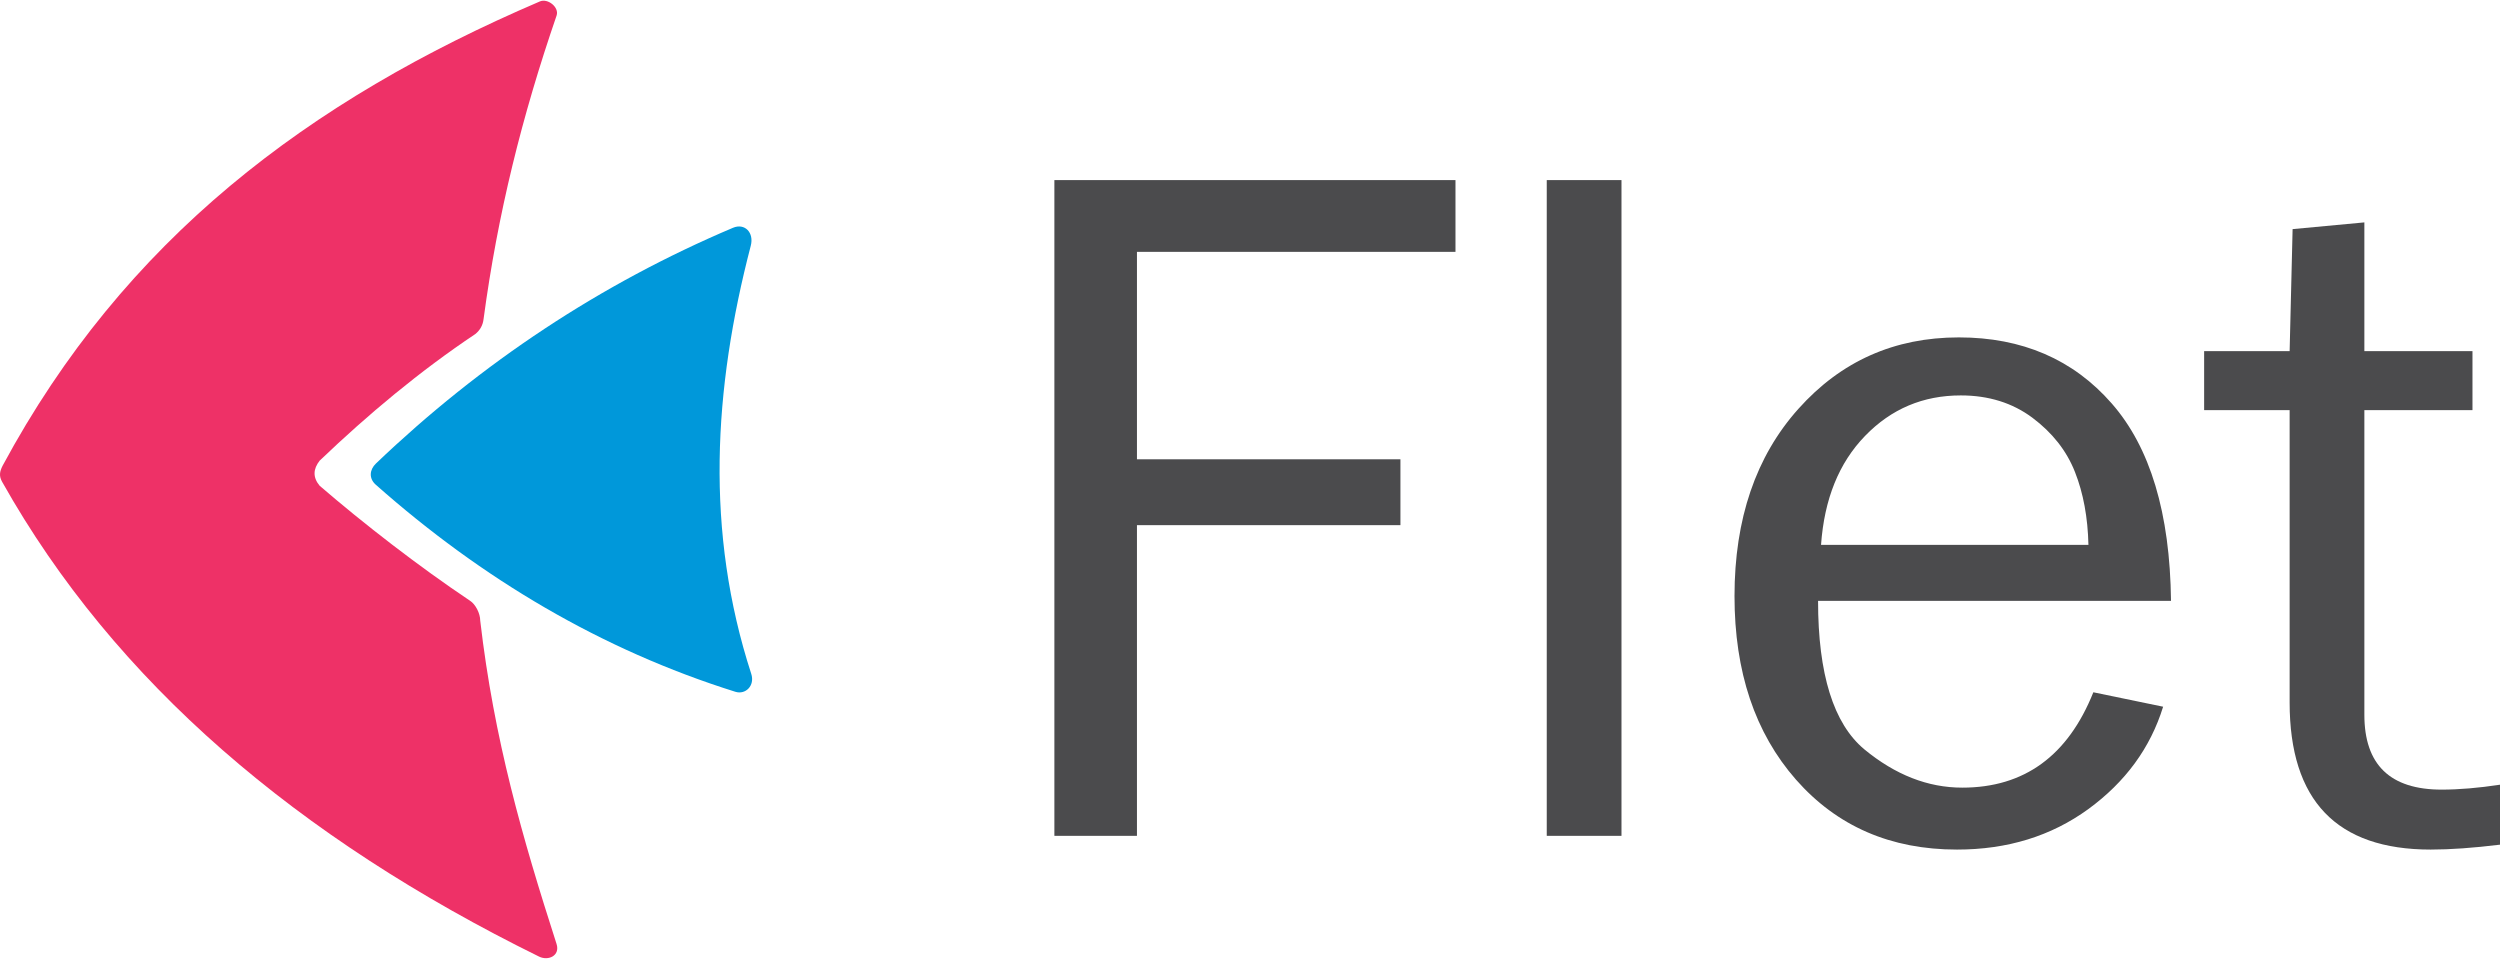
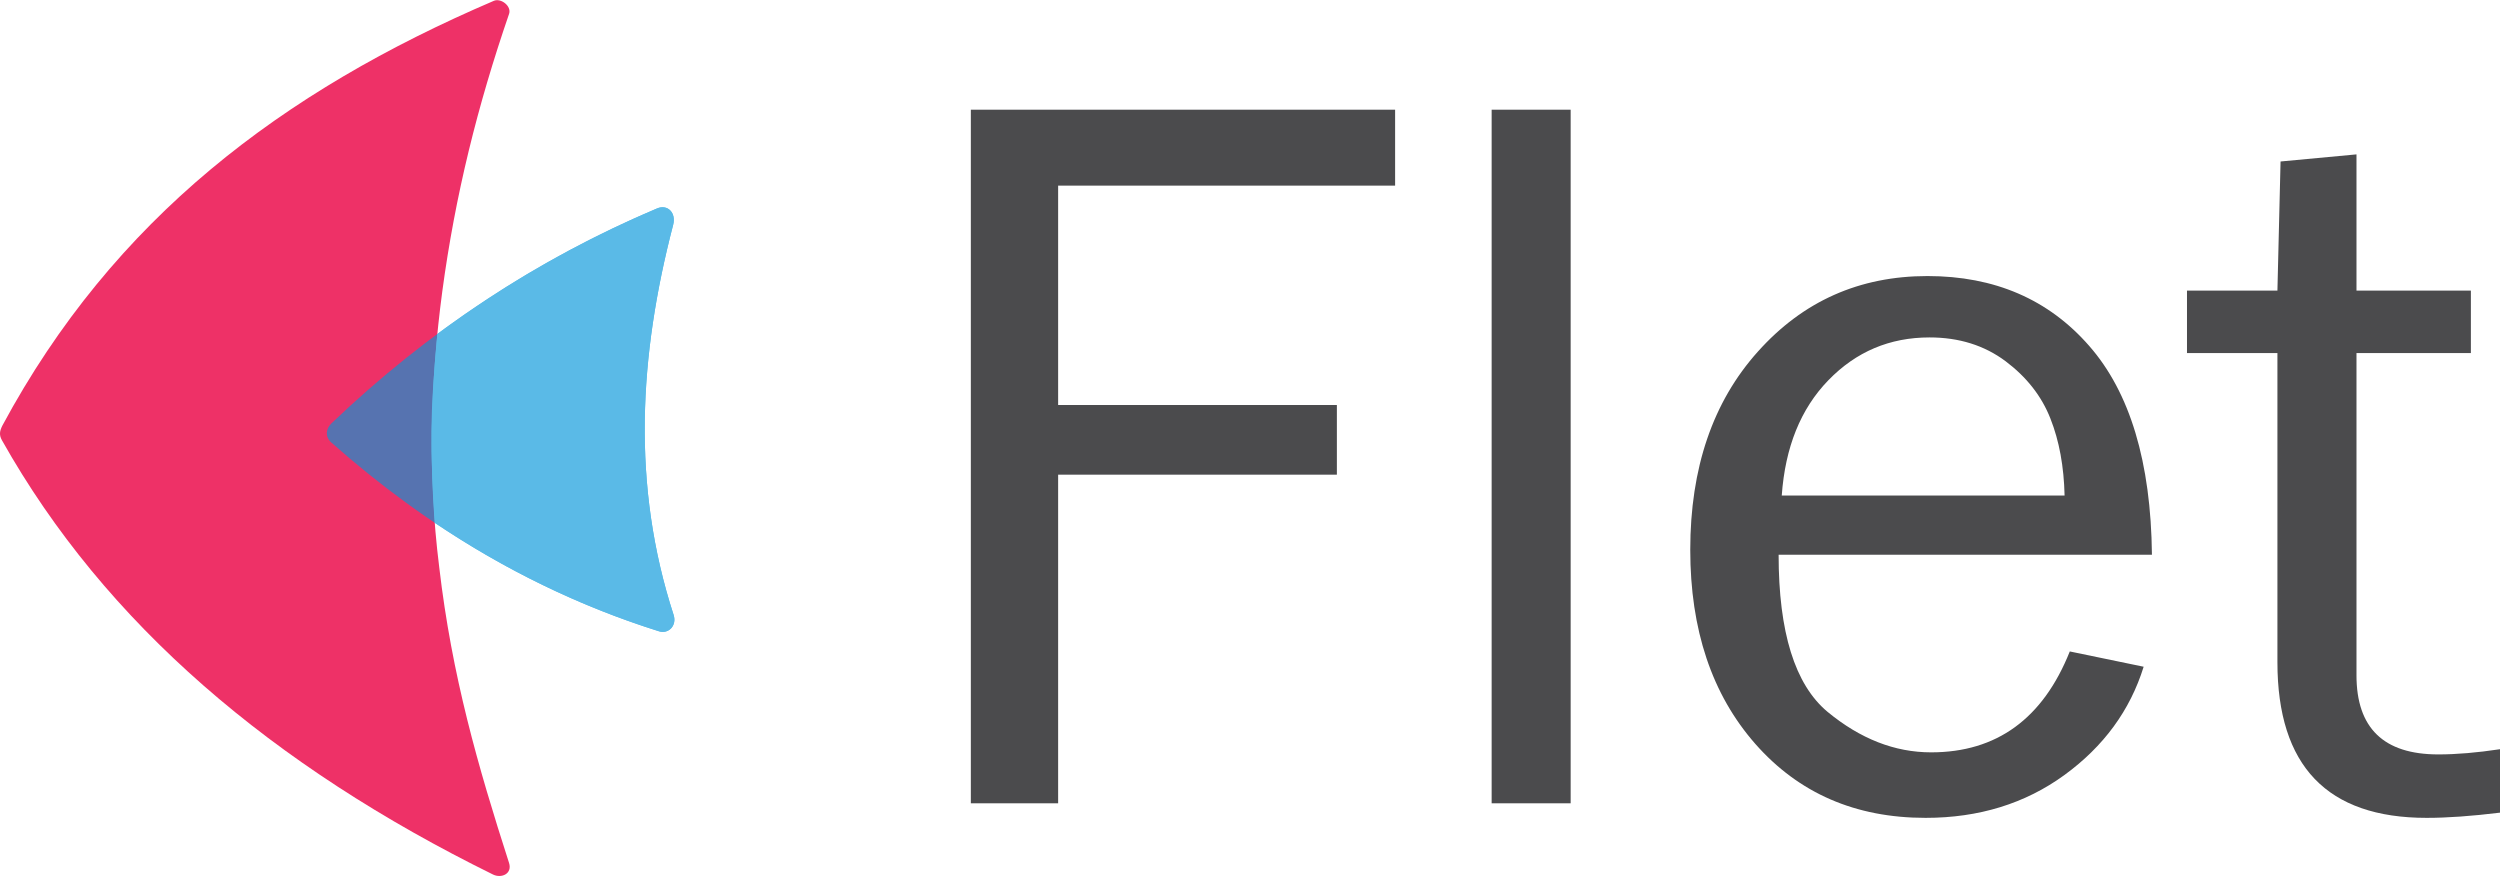
- <svg xmlns="http://www.w3.org/2000/svg" xml:space="preserve" width="803px" height="308px" version="1.1" shape-rendering="geometricPrecision" text-rendering="geometricPrecision" image-rendering="optimizeQuality" fill-rule="evenodd" clip-rule="evenodd" viewBox="0 0 580.41 222.3">
+ <svg xmlns="http://www.w3.org/2000/svg" xml:space="preserve" width="759px" height="266px" version="1.1" shape-rendering="geometricPrecision" text-rendering="geometricPrecision" image-rendering="optimizeQuality" fill-rule="evenodd" clip-rule="evenodd" viewBox="0 0 446.47 156.41">
  <g id="Layer_x0020_1">
-     <path fill="#EE3167" d="M0.5 111.71c-0.76,-1.37 -0.59,-2.35 0.09,-3.72 28.29,-52.55 70.97,-84.78 124.75,-107.82 1.83,-0.79 4.54,1.36 3.88,3.28 -8.02,23.33 -13.68,46.04 -16.95,70.44 -0.16,1.45 -0.82,2.61 -1.92,3.5 -12.88,8.61 -24.91,18.66 -36.13,29.39 -1.53,1.94 -1.64,3.89 0,5.84 10.04,8.66 22.88,18.64 34.92,26.7 1.27,0.82 2.35,2.95 2.35,4.6 3.2,27.55 9.79,50.42 17.72,75.07 0.88,2.74 -1.93,3.99 -4.07,2.93 -55.99,-27.56 -98.44,-63.61 -124.64,-110.21z" />
-     <path fill="#0098DA" d="M170.74 160.45c-31.07,-9.74 -58.87,-26.26 -83.5,-48.08 -1.65,-1.46 -1.45,-3.49 0.03,-4.91 24.46,-23.39 52.22,-41.74 82.91,-54.74 2.7,-1.14 4.93,1.09 4.12,4.18 -8.69,33.36 -10.61,66.33 0.11,99.37 0.9,2.75 -1.32,4.91 -3.67,4.18z" />
-     <polygon fill="#4B4B4D" fill-rule="nonzero" points="263.96,193.89 244.79,193.89 244.79,41.65 337.91,41.65 337.91,58.31 263.96,58.31 263.96,106.47 325.13,106.47 325.13,121.76 263.96,121.76 " />
-     <polygon id="1" fill="#4B4B4D" fill-rule="nonzero" points="376.45,193.89 359.1,193.89 359.1,41.65 376.45,41.65 " />
-     <path id="2" fill="#4B4B4D" fill-rule="nonzero" d="M486 160.56l16.2 3.35c-2.96,9.59 -8.78,17.5 -17.38,23.78 -8.63,6.27 -18.79,9.39 -30.47,9.39 -15.41,0 -27.84,-5.4 -37.39,-16.24 -9.51,-10.84 -14.27,-25.03 -14.27,-42.61 0,-17.91 4.95,-32.44 14.84,-43.48 9.89,-11.06 22.29,-16.58 37.24,-16.58 14.68,0 26.55,5.1 35.49,15.33 8.94,10.19 13.54,25.49 13.77,45.84l-81.94 0c0,17 3.58,28.49 10.73,34.46 7.19,5.93 14.76,8.9 22.75,8.9 14.38,0 24.53,-7.38 30.43,-22.14zm-1.14 -34.23c-0.15,-6.35 -1.18,-11.98 -3.12,-16.89 -1.94,-4.95 -5.25,-9.13 -9.85,-12.59 -4.64,-3.47 -10.2,-5.21 -16.66,-5.21 -8.75,0 -16.13,3.11 -22.22,9.39 -6.09,6.28 -9.47,14.68 -10.23,25.3l62.08 0z" />
-     <path id="3" fill="#4B4B4D" fill-rule="nonzero" d="M580.41 182.02l0 13.92c-6.2,0.76 -11.56,1.14 -16.09,1.14 -21.83,0 -32.75,-11.37 -32.75,-34.16l0 -67.86 -19.85 0 0 -13.7 19.85 0 0.69 -28.33 16.66 -1.56 0 29.89 25.1 0 0 13.7 -25.1 0 0 70.71c0,11.61 5.97,17.39 17.95,17.39 4,0 8.52,-0.38 13.54,-1.14z" />
+     <path fill="#EE3167" d="M0.35 78.6c-0.54,-0.96 -0.41,-1.65 0.07,-2.62 19.9,-36.97 49.93,-59.65 87.77,-75.86 1.29,-0.55 3.19,0.96 2.73,2.31 -5.64,16.41 -9.62,32.39 -11.93,49.56 -2.1,15.82 -2.68,32.18 -0.55,49.27 2.26,19.39 6.89,35.48 12.47,52.82 0.62,1.93 -1.35,2.81 -2.86,2.07 -39.4,-19.4 -69.26,-44.76 -87.7,-77.55z" />
+     <path fill="#0098DA" fill-opacity="0.639" d="M117.72 112.72c-21.78,-6.83 -41.27,-18.41 -58.54,-33.71 -1.15,-1.02 -1.02,-2.45 0.02,-3.44 17.15,-16.4 36.61,-29.27 58.13,-38.37 1.89,-0.81 3.45,0.76 2.89,2.92 -6.1,23.39 -7.44,46.5 0.08,69.67 0.62,1.93 -0.94,3.44 -2.58,2.93z" />
+     <path fill="#5ABAE7" d="M117.72 112.72c-14.34,-4.5 -27.69,-11.06 -40.06,-19.37 -0.86,-13.25 -0.93,-19.14 0.46,-33.75 12.16,-9.01 25.25,-16.5 39.21,-22.4 1.89,-0.81 3.45,0.76 2.89,2.92 -6.1,23.39 -7.44,46.5 0.08,69.67 0.62,1.93 -0.94,3.44 -2.58,2.93z" />
+     <polygon fill="#4B4B4D" fill-rule="nonzero" points="188.97,143.43 173.38,143.43 173.38,19.56 249.15,19.56 249.15,33.12 188.97,33.12 188.97,72.3 238.75,72.3 238.75,84.74 188.97,84.74 " />
+     <polygon id="1" fill="#4B4B4D" fill-rule="nonzero" points="280.5,143.43 266.39,143.43 266.39,19.56 280.5,19.56 " />
+     <path id="2" fill="#4B4B4D" fill-rule="nonzero" d="M369.64 116.31l13.19 2.73c-2.42,7.8 -7.15,14.24 -14.15,19.34 -7.02,5.11 -15.29,7.65 -24.79,7.65 -12.54,0 -22.66,-4.4 -30.42,-13.22 -7.74,-8.82 -11.61,-20.36 -11.61,-34.66 0,-14.58 4.02,-26.41 12.07,-35.38 8.05,-9.01 18.14,-13.5 30.3,-13.5 11.95,0 21.61,4.15 28.88,12.48 7.27,8.29 11.02,20.73 11.2,37.29l-66.67 0c0,13.84 2.91,23.19 8.73,28.05 5.85,4.83 12.01,7.24 18.51,7.24 11.7,0 19.97,-6.01 24.76,-18.02zm-0.93 -27.85c-0.12,-5.17 -0.95,-9.75 -2.53,-13.74 -1.58,-4.03 -4.27,-7.43 -8.02,-10.25 -3.78,-2.82 -8.3,-4.24 -13.56,-4.24 -7.12,0 -13.12,2.54 -18.07,7.64 -4.96,5.11 -7.71,11.95 -8.33,20.59l50.51 0z" />
+     <path id="3" fill="#4B4B4D" fill-rule="nonzero" d="M446.47 133.77l0 11.33c-5.05,0.62 -9.41,0.93 -13.1,0.93 -17.76,0 -26.65,-9.26 -26.65,-27.8l0 -55.21 -16.15 0 0 -11.15 16.15 0 0.56 -23.06 13.56 -1.27 0 24.33 20.43 0 0 11.15 -20.43 0 0 57.54c0,9.44 4.86,14.14 14.61,14.14 3.25,0 6.93,-0.31 11.02,-0.93z" />
  </g>
</svg>
